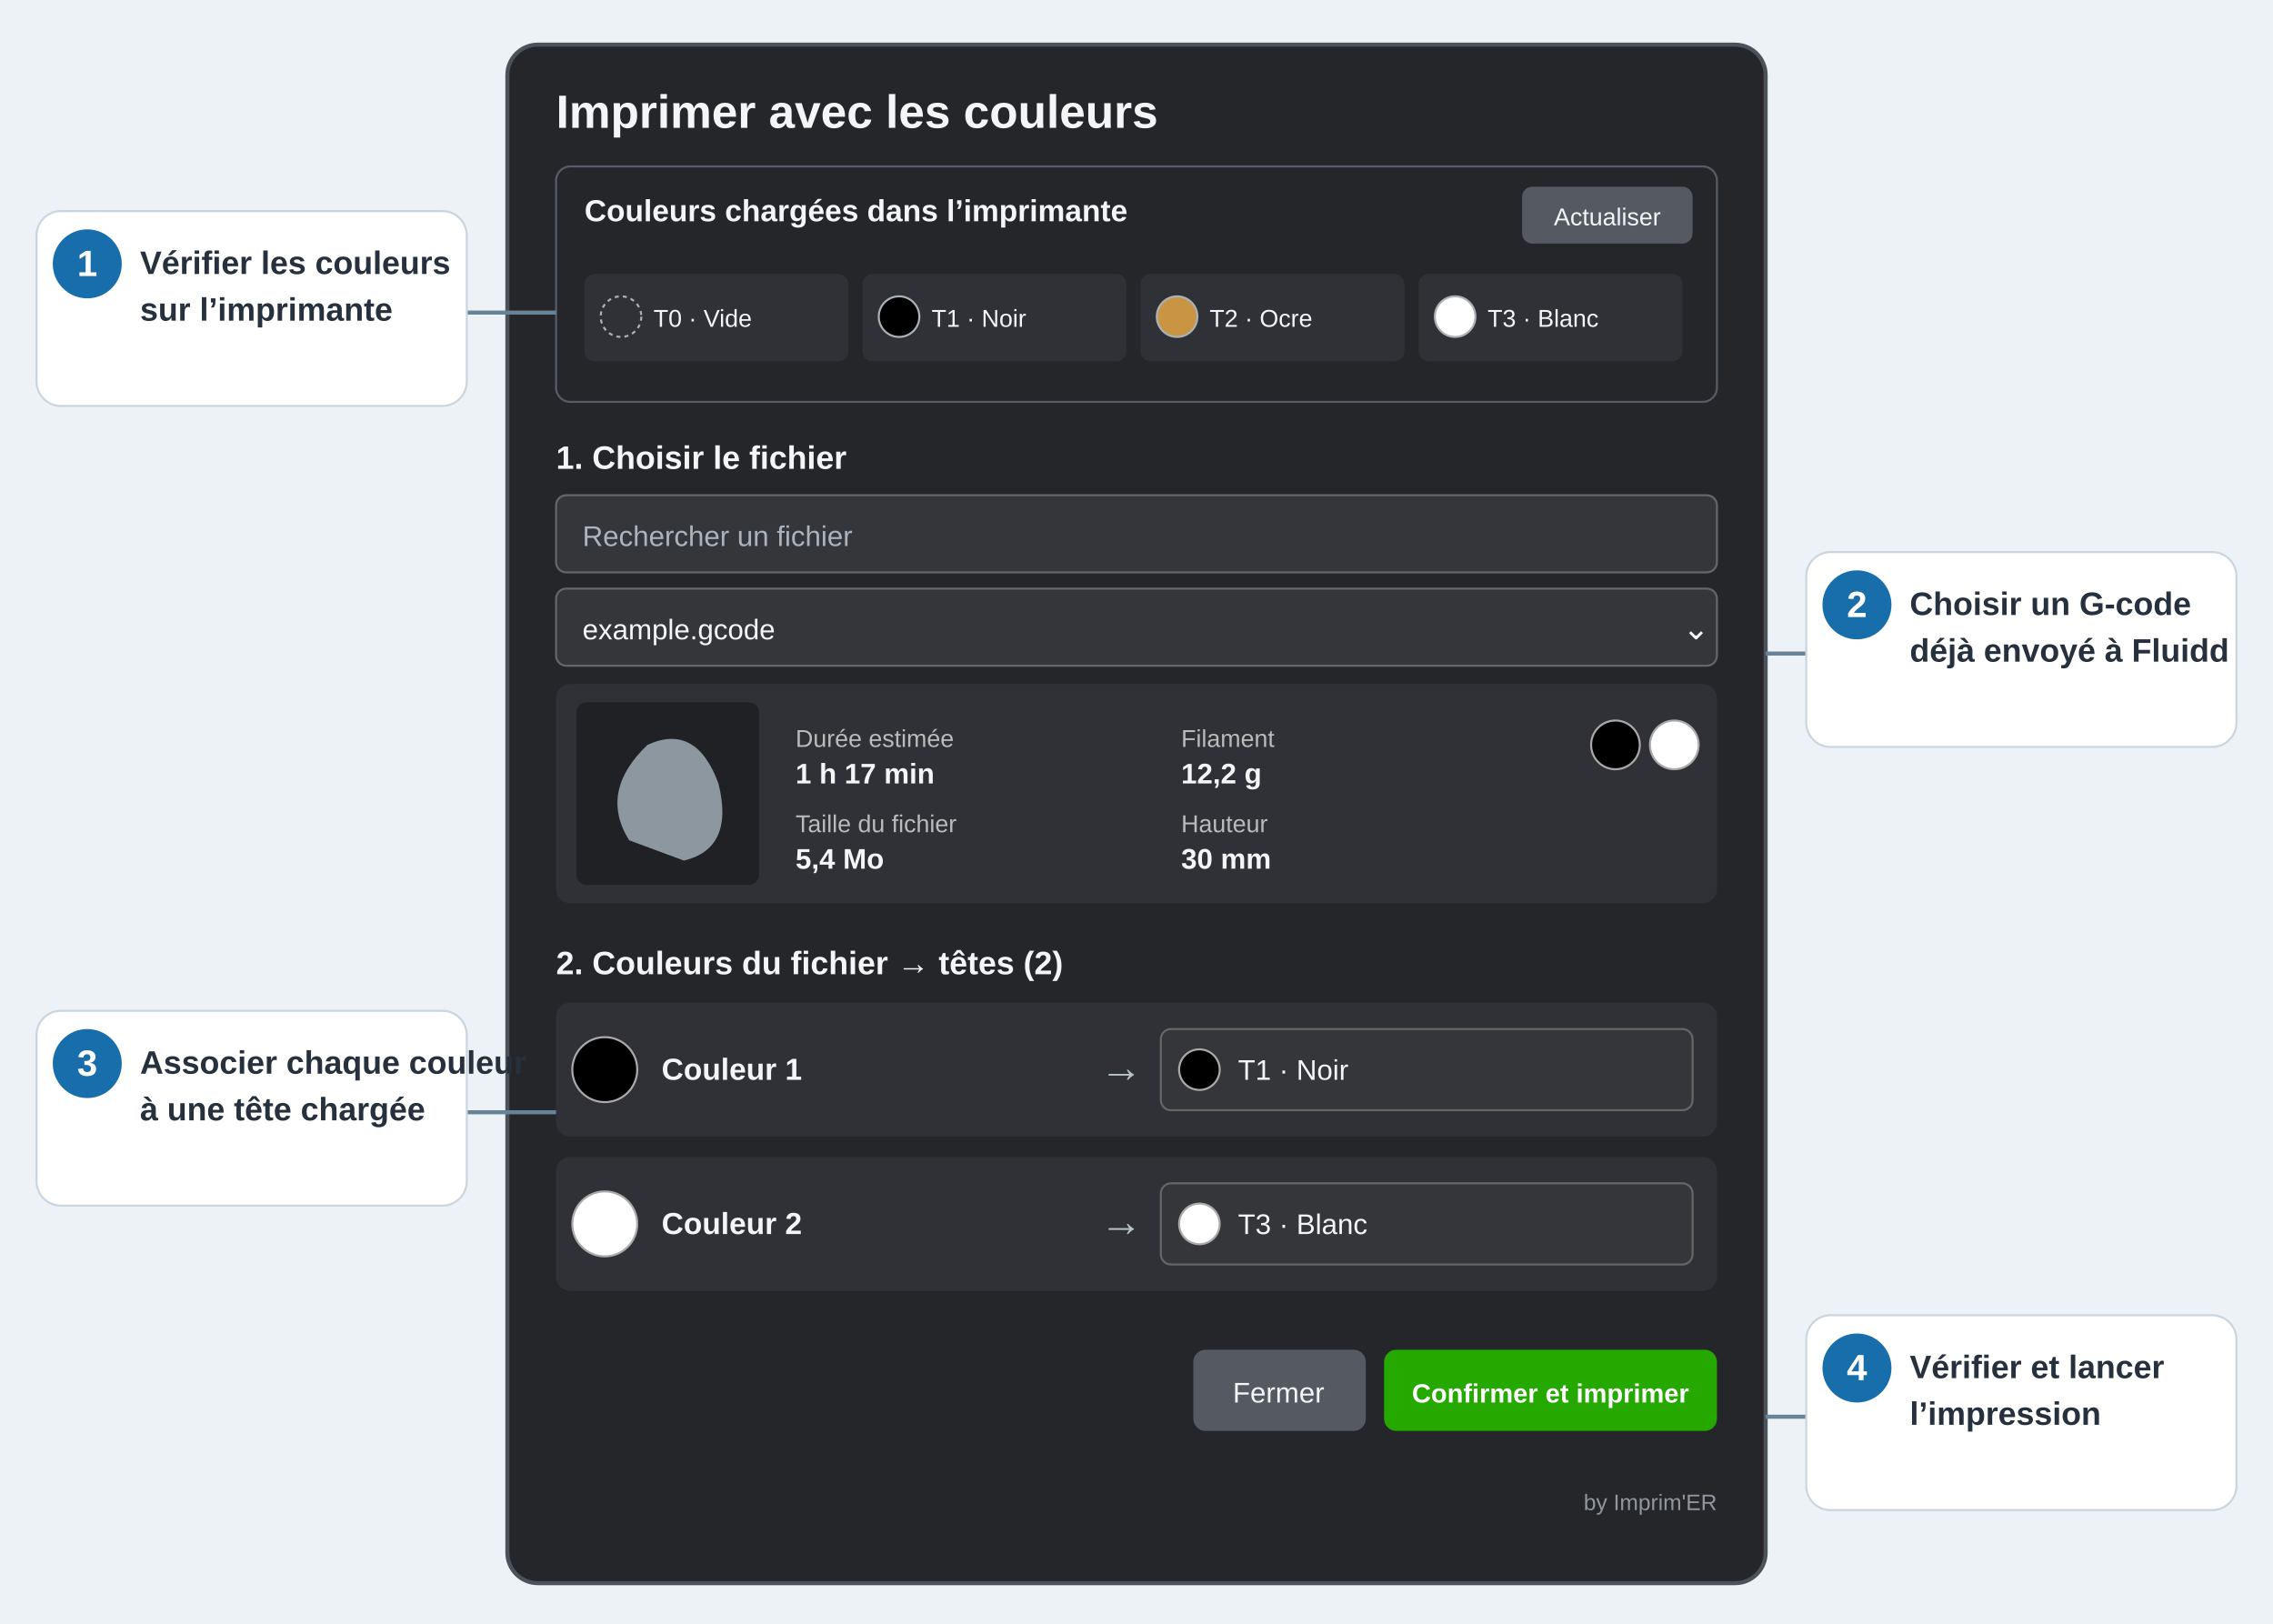
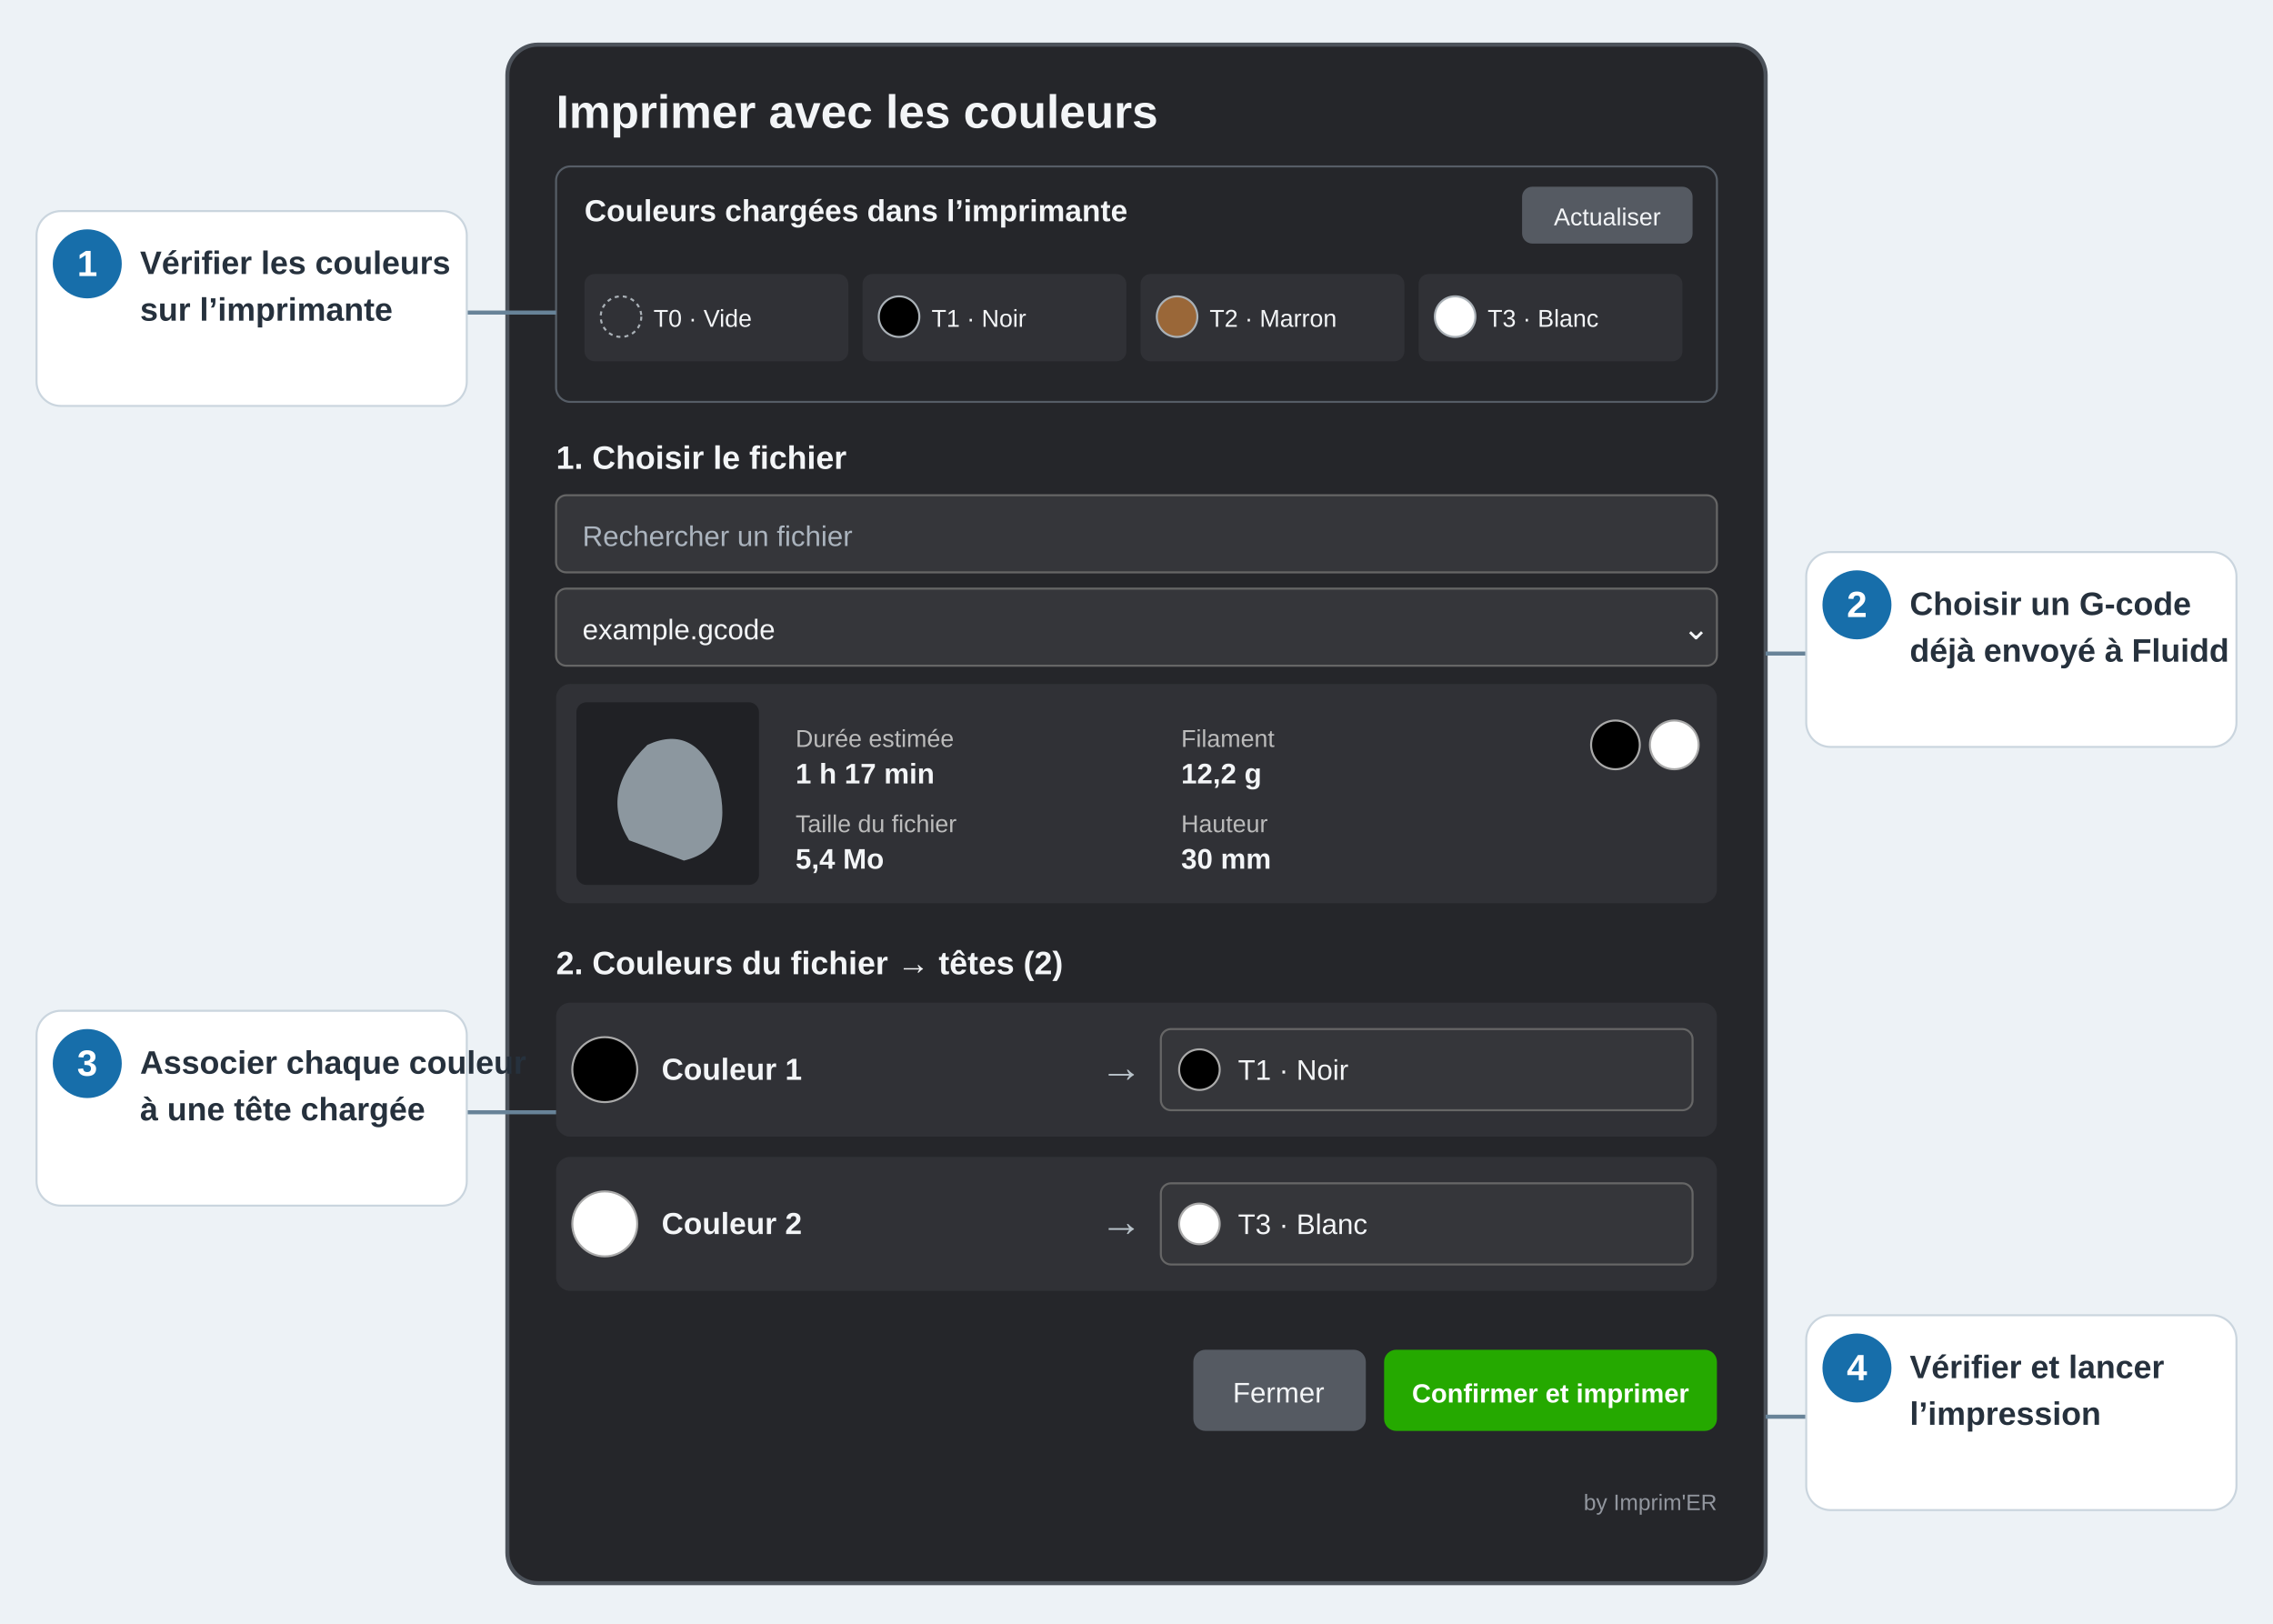
<svg xmlns="http://www.w3.org/2000/svg" width="1120" height="800" viewBox="0 0 1120 800" role="img" aria-labelledby="title desc">
  <rect width="1120" height="800" fill="#edf2f6" />
  <rect x="250" y="22" width="620" height="758" rx="15" fill="#25262a" stroke="#4c525a" stroke-width="2" />
  <text x="274" y="63" fill="#f3f5f7" font-family="Arial,sans-serif" font-size="23" font-weight="700">Imprimer avec les couleurs</text>
  <rect x="274" y="82" width="572" height="116" rx="7" fill="#25262a" stroke="#565d66" />
  <text x="288" y="109" fill="#f3f5f7" font-family="Arial,sans-serif" font-size="15" font-weight="700">Couleurs chargées dans l’imprimante</text>
  <rect x="750" y="92" width="84" height="28" rx="5" fill="#555a62" />
  <text x="792" y="111" fill="#f3f5f7" font-family="Arial,sans-serif" font-size="12" font-weight="400" text-anchor="middle">Actualiser</text>
  <text x="274" y="231" fill="#f3f5f7" font-family="Arial,sans-serif" font-size="16" font-weight="700">1. Choisir le fichier</text>
  <rect x="274" y="244" width="572" height="38" rx="5" fill="#35363a" stroke="#666" />
  <text x="287" y="269" fill="#abb4be" font-family="Arial,sans-serif" font-size="14" font-weight="400">Rechercher un fichier</text>
  <rect x="274" y="290" width="572" height="38" rx="5" fill="#35363a" stroke="#666" />
  <text x="287" y="315" fill="#f3f5f7" font-family="Arial,sans-serif" font-size="14" font-weight="400">example.gcode</text>
  <text x="829" y="315" fill="#f3f5f7" font-family="Arial,sans-serif" font-size="16" font-weight="400">⌄</text>
  <rect x="274" y="337" width="572" height="108" rx="7" fill="#303136" />
  <rect x="284" y="346" width="90" height="90" rx="5" fill="#202125" />
  <path d="M 310 414 Q 295 390 319 367 Q 343 356 354 386 Q 362 418 337 424 Z" fill="#8c979f" />
  <text x="274" y="480" fill="#f3f5f7" font-family="Arial,sans-serif" font-size="16" font-weight="700">2. Couleurs du fichier → têtes (2)</text>
  <rect x="274" y="494" width="572" height="66" rx="7" fill="#303136" />
  <rect x="274" y="570" width="572" height="66" rx="7" fill="#303136" />
  <rect x="588" y="665" width="85" height="40" rx="6" fill="#555a62" />
  <rect x="682" y="665" width="164" height="40" rx="6" fill="#25a900" />
  <text x="630" y="691" fill="#f3f5f7" font-family="Arial,sans-serif" font-size="14" font-weight="400" text-anchor="middle">Fermer</text>
  <text x="764" y="691" fill="#fff" font-family="Arial,sans-serif" font-size="13" font-weight="700" text-anchor="middle">Confirmer et imprimer</text>
  <text x="846" y="744" fill="#92969e" font-family="Arial,sans-serif" font-size="11" font-weight="400" text-anchor="end">by Imprim'ER</text>
  <rect x="288" y="135" width="130" height="43" rx="5" fill="#303136" />
  <circle cx="306" cy="156" r="10" fill="none" stroke="#aab1b7" stroke-dasharray="2 2" />
  <text x="322" y="161" fill="#f3f5f7" font-family="Arial,sans-serif" font-size="12" font-weight="400">T0 · Vide</text>
  <rect x="425" y="135" width="130" height="43" rx="5" fill="#303136" />
  <circle cx="443" cy="156" r="10" fill="#000" stroke="#aab1b7" />
  <text x="459" y="161" fill="#f3f5f7" font-family="Arial,sans-serif" font-size="12" font-weight="400">T1 · Noir</text>
  <rect x="562" y="135" width="130" height="43" rx="5" fill="#303136" />
-   <circle cx="580" cy="156" r="10" fill="#c99542" stroke="#aab1b7" />
-   <text x="596" y="161" fill="#f3f5f7" font-family="Arial,sans-serif" font-size="12" font-weight="400">T2 · Ocre</text>
+   <circle cx="580" cy="156" r="10" fill="#9A6738" stroke="#aab1b7" />
+   <text x="596" y="161" fill="#f3f5f7" font-family="Arial,sans-serif" font-size="12" font-weight="400">T2 · Marron</text>
  <rect x="699" y="135" width="130" height="43" rx="5" fill="#303136" />
  <circle cx="717" cy="156" r="10" fill="#fff" stroke="#aab1b7" />
  <text x="733" y="161" fill="#f3f5f7" font-family="Arial,sans-serif" font-size="12" font-weight="400">T3 · Blanc</text>
  <text x="392" y="368" fill="#bbb" font-family="Arial,sans-serif" font-size="12" font-weight="400">Durée estimée</text>
  <text x="392" y="386" fill="#f3f5f7" font-family="Arial,sans-serif" font-size="14" font-weight="700">1 h 17 min</text>
  <text x="582" y="368" fill="#bbb" font-family="Arial,sans-serif" font-size="12" font-weight="400">Filament</text>
  <text x="582" y="386" fill="#f3f5f7" font-family="Arial,sans-serif" font-size="14" font-weight="700">12,2 g</text>
  <text x="392" y="410" fill="#bbb" font-family="Arial,sans-serif" font-size="12" font-weight="400">Taille du fichier</text>
  <text x="392" y="428" fill="#f3f5f7" font-family="Arial,sans-serif" font-size="14" font-weight="700">5,4 Mo</text>
  <text x="582" y="410" fill="#bbb" font-family="Arial,sans-serif" font-size="12" font-weight="400">Hauteur</text>
  <text x="582" y="428" fill="#f3f5f7" font-family="Arial,sans-serif" font-size="14" font-weight="700">30 mm</text>
  <circle cx="796" cy="367" r="12" fill="#000" stroke="#aaa" />
  <circle cx="825" cy="367" r="12" fill="#fff" stroke="#aaa" />
  <circle cx="298" cy="527" r="16" fill="#000" stroke="#aaa" />
  <text x="326" y="532" fill="#f3f5f7" font-family="Arial,sans-serif" font-size="15" font-weight="700">Couleur 1</text>
  <text x="542" y="533" fill="#b8c2c9" font-family="Arial,sans-serif" font-size="21" font-weight="400">→</text>
  <rect x="572" y="507" width="262" height="40" rx="5" fill="#35363a" stroke="#666" />
  <circle cx="591" cy="527" r="10" fill="#000" stroke="#aaa" />
  <text x="610" y="532" fill="#f3f5f7" font-family="Arial,sans-serif" font-size="14" font-weight="400">T1 · Noir</text>
  <circle cx="298" cy="603" r="16" fill="#fff" stroke="#aaa" />
  <text x="326" y="608" fill="#f3f5f7" font-family="Arial,sans-serif" font-size="15" font-weight="700">Couleur 2</text>
  <text x="542" y="609" fill="#b8c2c9" font-family="Arial,sans-serif" font-size="21" font-weight="400">→</text>
  <rect x="572" y="583" width="262" height="40" rx="5" fill="#35363a" stroke="#666" />
  <circle cx="591" cy="603" r="10" fill="#fff" stroke="#aaa" />
  <text x="610" y="608" fill="#f3f5f7" font-family="Arial,sans-serif" font-size="14" font-weight="400">T3 · Blanc</text>
  <path d="M 230 154 L 274 154" stroke="#688398" stroke-width="2" />
  <rect x="18" y="104" width="212" height="96" rx="12" fill="#fff" stroke="#cad5de" />
  <circle cx="43" cy="130" r="17" fill="#176eaa" />
  <text x="43" y="136" fill="#fff" font-family="Arial,sans-serif" font-size="18" font-weight="700" text-anchor="middle">1</text>
  <text x="69" y="135" fill="#26313d" font-family="Arial,sans-serif" font-size="16" font-weight="600">Vérifier les couleurs</text>
  <text x="69" y="158" fill="#26313d" font-family="Arial,sans-serif" font-size="16" font-weight="600">sur l’imprimante</text>
  <path d="M 890 322 L 870 322" stroke="#688398" stroke-width="2" />
  <rect x="890" y="272" width="212" height="96" rx="12" fill="#fff" stroke="#cad5de" />
  <circle cx="915" cy="298" r="17" fill="#176eaa" />
  <text x="915" y="304" fill="#fff" font-family="Arial,sans-serif" font-size="18" font-weight="700" text-anchor="middle">2</text>
  <text x="941" y="303" fill="#26313d" font-family="Arial,sans-serif" font-size="16" font-weight="600">Choisir un G-code</text>
  <text x="941" y="326" fill="#26313d" font-family="Arial,sans-serif" font-size="16" font-weight="600">déjà envoyé à Fluidd</text>
  <path d="M 230 548 L 274 548" stroke="#688398" stroke-width="2" />
  <rect x="18" y="498" width="212" height="96" rx="12" fill="#fff" stroke="#cad5de" />
  <circle cx="43" cy="524" r="17" fill="#176eaa" />
  <text x="43" y="530" fill="#fff" font-family="Arial,sans-serif" font-size="18" font-weight="700" text-anchor="middle">3</text>
  <text x="69" y="529" fill="#26313d" font-family="Arial,sans-serif" font-size="16" font-weight="600">Associer chaque couleur</text>
  <text x="69" y="552" fill="#26313d" font-family="Arial,sans-serif" font-size="16" font-weight="600">à une tête chargée</text>
  <path d="M 890 698 L 870 698" stroke="#688398" stroke-width="2" />
  <rect x="890" y="648" width="212" height="96" rx="12" fill="#fff" stroke="#cad5de" />
  <circle cx="915" cy="674" r="17" fill="#176eaa" />
  <text x="915" y="680" fill="#fff" font-family="Arial,sans-serif" font-size="18" font-weight="700" text-anchor="middle">4</text>
  <text x="941" y="679" fill="#26313d" font-family="Arial,sans-serif" font-size="16" font-weight="600">Vérifier et lancer</text>
  <text x="941" y="702" fill="#26313d" font-family="Arial,sans-serif" font-size="16" font-weight="600">l’impression</text>
</svg>
